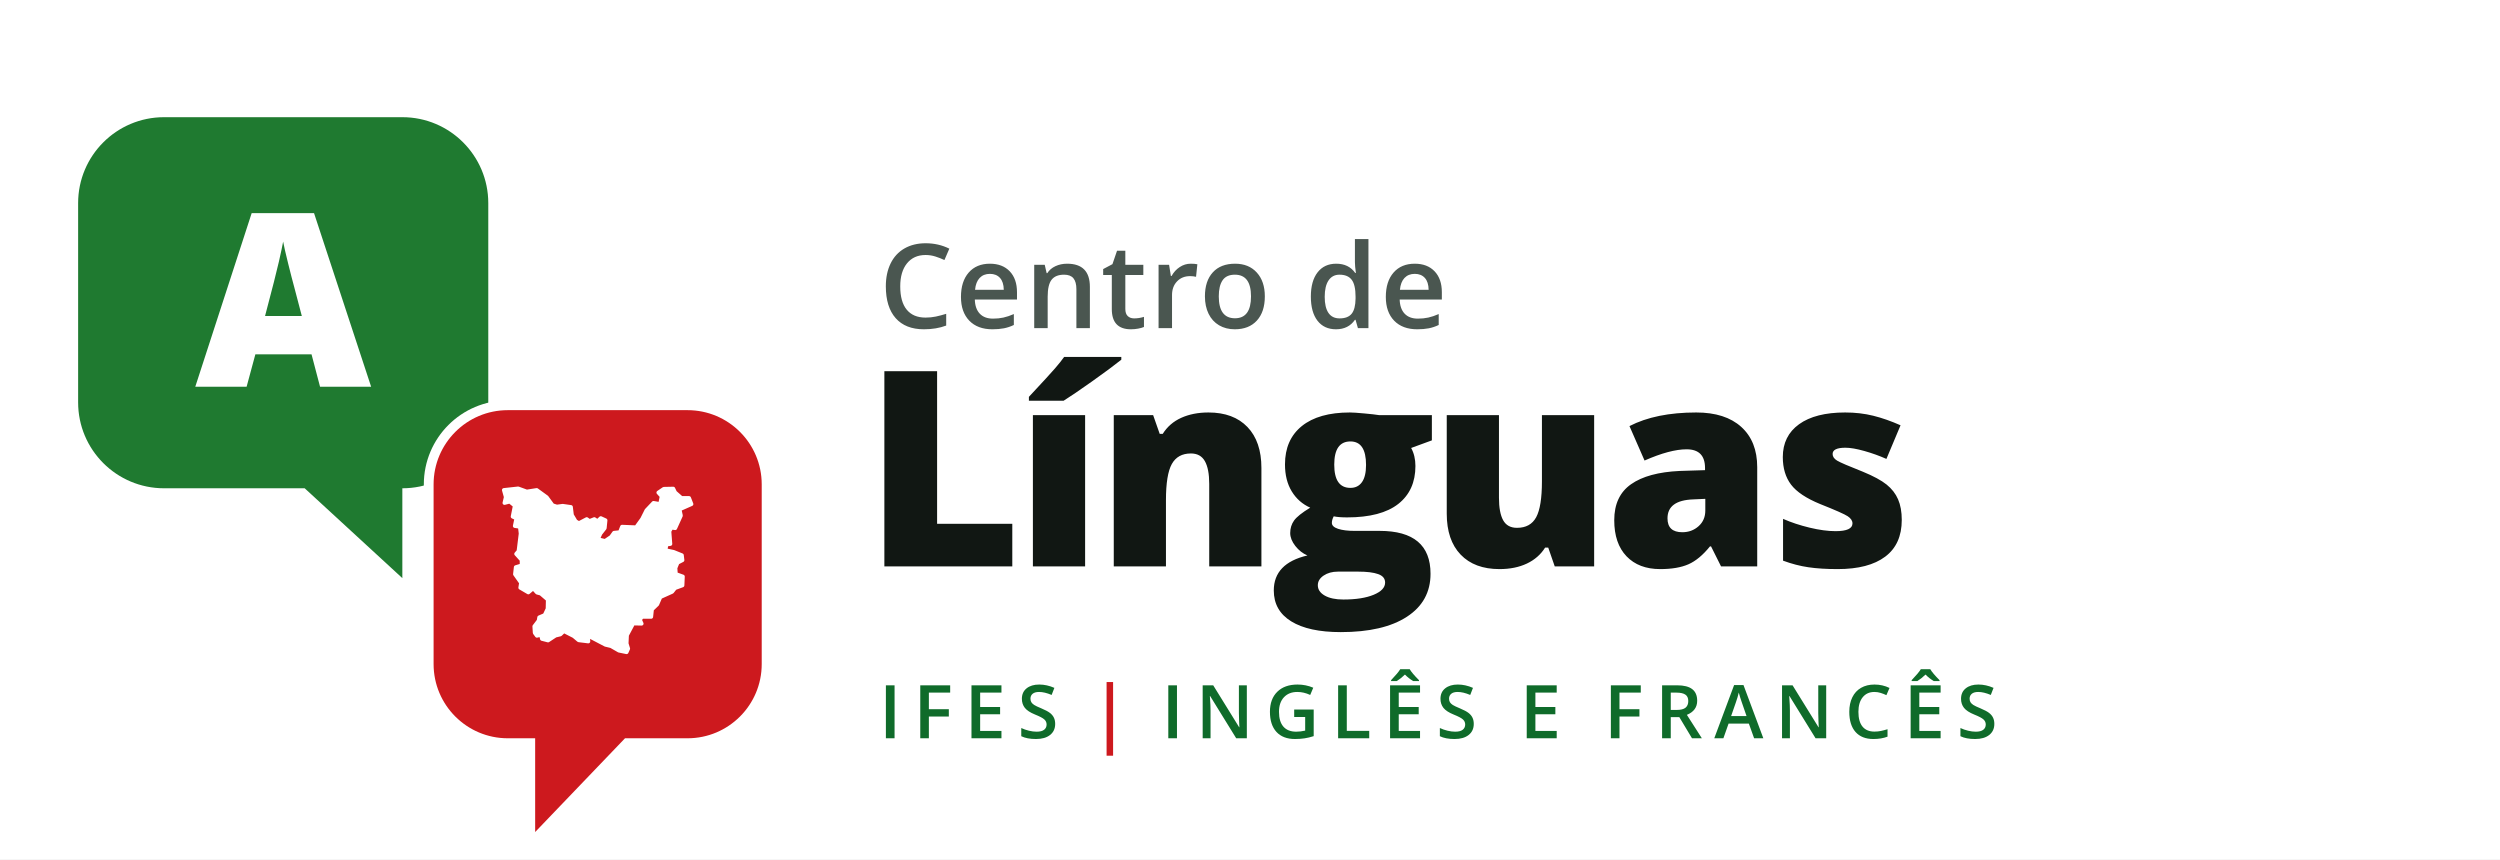
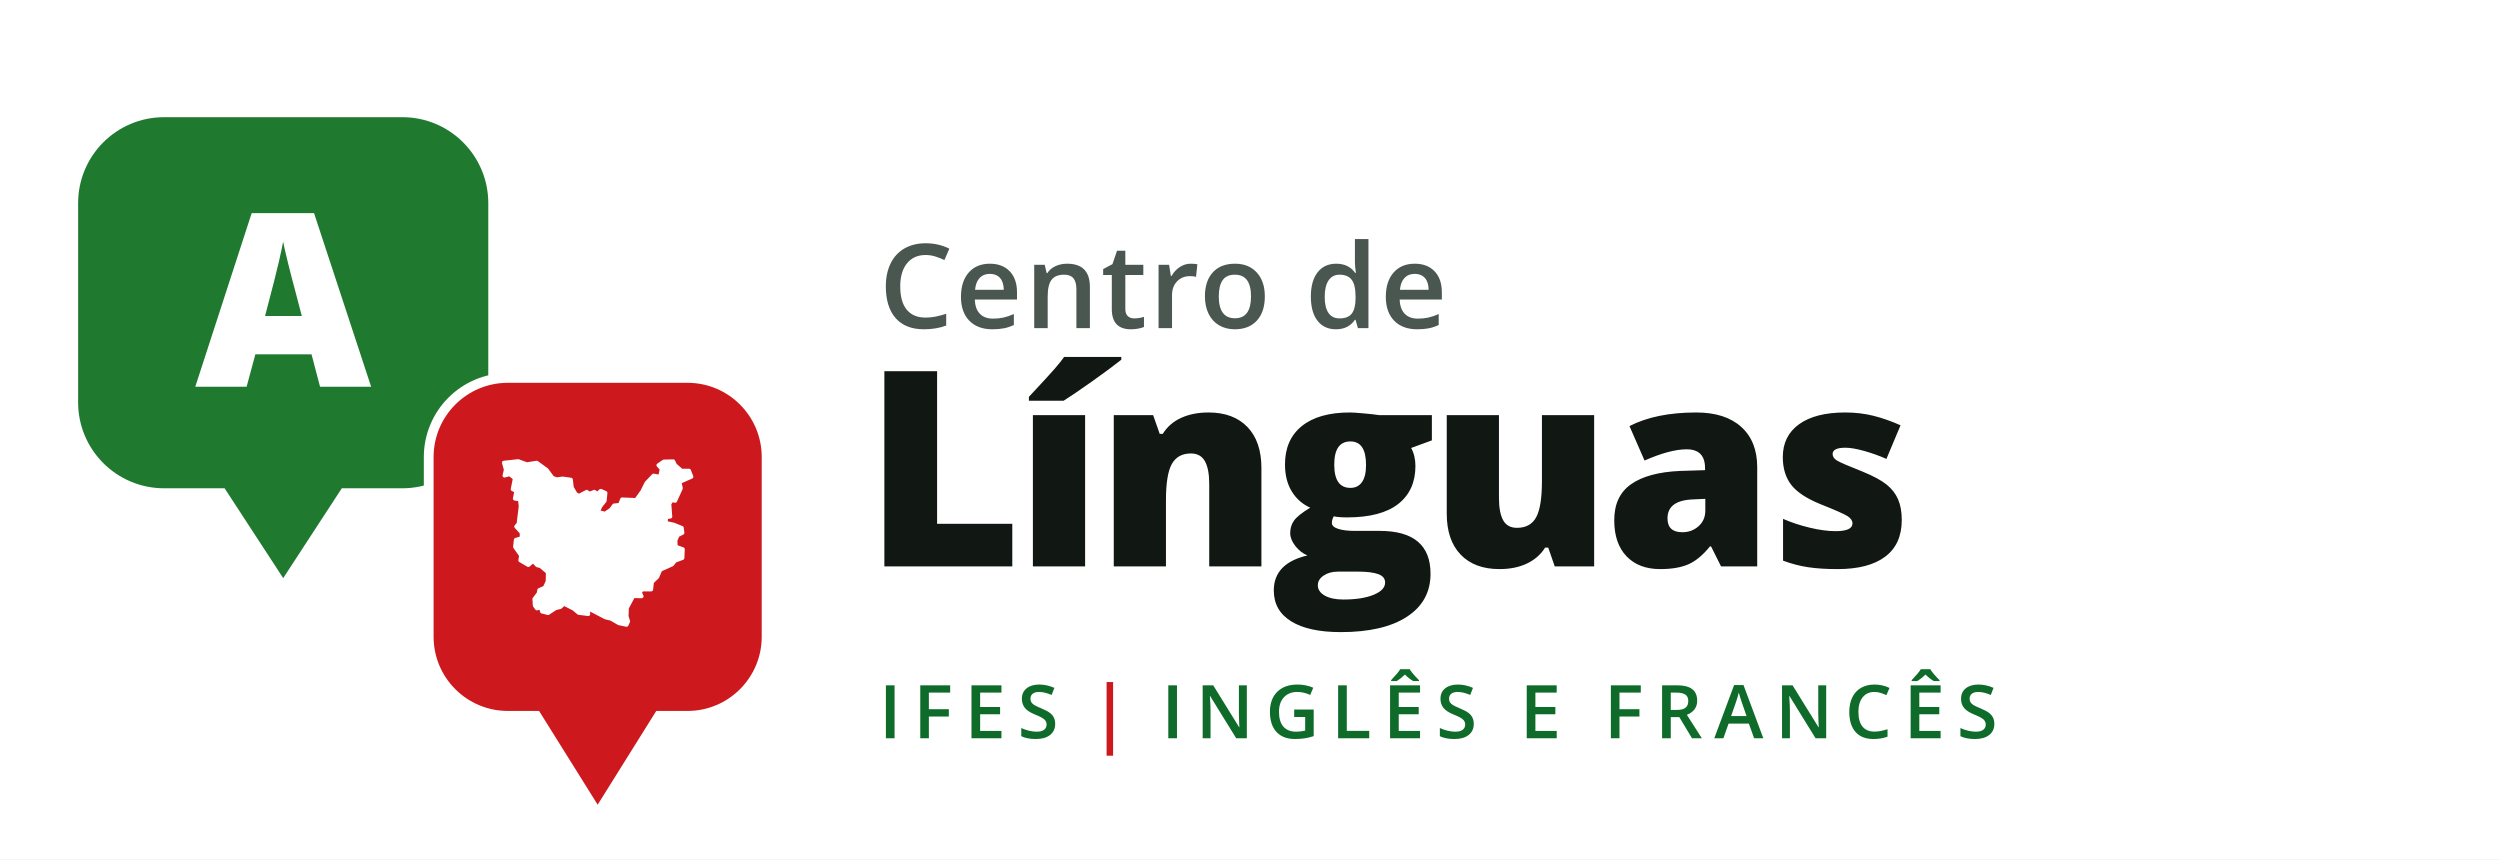
<svg xmlns="http://www.w3.org/2000/svg" viewBox="0 0 1280 440" width="1280" height="440" role="img" aria-label="Centro de Línguas, Ifes. Inglês e Francês">
  <style>text{font-family:"Open Sans",system-ui,sans-serif}</style>
  <rect width="1280" height="440" fill="#fff" />
-   <path d="M84 60H206A44 44 0 0 1 250 104V206A44 44 0 0 1 206 250V296L156 250H84A44 44 0 0 1 40 206V104A44 44 0 0 1 84 60Z" fill="#1f7a30" />
+   <path d="M84 60H206A44 44 0 0 1 250 104V206A44 44 0 0 1 206 250H175L145 296L115 250H84A44 44 0 0 1 40 206V104A44 44 0 0 1 84 60Z" fill="#1f7a30" />
  <text x="145" y="198" font-size="124" font-weight="800" text-anchor="middle" fill="#fff">A</text>
-   <g transform="translate(22 20)">
-     <path d="M238 190h92a38 38 0 0 1 38 38v92a38 38 0 0 1-38 38h-32l-46 48v-48h-14a38 38 0 0 1-38-38v-92a38 38 0 0 1 38-38z" fill="#cd191e" stroke="#fff" stroke-width="10" paint-order="stroke" />
+   <g transform="translate(22 6)">
+     <path d="M238 190h92a38 38 0 0 1 38 38v92a38 38 0 0 1-38 38h-16L284 406L254 358h-16a38 38 0 0 1-38-38v-92a38 38 0 0 1 38-38z" fill="#cd191e" stroke="#fff" stroke-width="10" paint-order="stroke" />
    <path d="M332.0 238.1L330.8 235.0L326.9 235.0L323.6 232.1L322.7 230.2L317.9 230.3L315.1 232.2L316.8 234.1L316.0 238.1L312.6 237.5L309.0 241.3L306.8 245.7L303.7 250.0L296.5 249.7L295.4 252.5L292.4 252.8L290.9 254.9L287.8 257.0L284.1 256.1L285.4 253.2L287.6 250.4L288.0 246.4L285.6 245.3L283.9 246.9L282.3 245.8L279.8 246.8L278.4 245.8L274.4 247.9L272.7 246.9L270.8 243.7L270.3 239.6L266.1 239.0L263.1 239.4L260.9 238.7L257.9 234.6L252.8 230.9L247.7 231.7L243.3 230.1L236.0 230.9L237.0 234.5L236.3 237.5L239.0 236.8L241.6 238.9L240.5 244.5L242.4 245.4L241.6 249.3L244.2 249.7L244.6 253.2L243.5 262.2L242.3 263.6L245.1 266.7L245.1 269.5L242.1 270.4L241.7 274.0L244.8 278.4L244.4 280.9L248.5 283.3L251.0 281.2L253.0 283.4L254.9 283.9L258.5 287.0L258.4 291.7L256.9 294.9L254.1 296.1L253.8 297.8L251.6 300.7L251.8 304.0L252.9 305.5L255.0 305.0L255.5 307.1L258.6 307.9L262.4 305.4L264.9 304.8L266.7 303.1L271.8 305.7L274.3 307.8L279.2 308.4L279.0 305.4L288.0 310.1L290.9 310.8L294.9 313.1L298.8 313.9L299.6 312.1L298.8 309.5L299.0 305.2L302.2 299.2L306.5 299.3L305.6 297.3L306.7 295.8L311.4 295.8L311.8 292.0L314.5 289.4L316.1 285.7L322.1 283.0L323.6 281.1L327.4 279.7L327.6 275.2L324.0 273.9L323.8 270.8L324.9 268.1L327.4 266.8L327.1 264.3L322.9 262.6L318.7 261.7L319.2 258.8L321.2 258.5L320.7 252.0L321.8 250.1L323.7 250.4L326.6 244.0L325.9 240.8L332.0 238.1Z" fill="#fff" stroke="#fff" stroke-width="2" stroke-linejoin="round" />
  </g>
  <text x="450" y="168" font-size="60" font-weight="600" fill="#4a5650" letter-spacing="1">Centro de</text>
  <text x="442" y="290" font-size="140" font-weight="800" fill="#111713" letter-spacing="-4">Línguas</text>
  <text x="450" y="378" font-size="38" font-weight="600" fill="#0f6b2a" letter-spacing="6">IFES <tspan fill="#cd191e">|</tspan> INGLÊS E FRANCÊS</text>
</svg>
